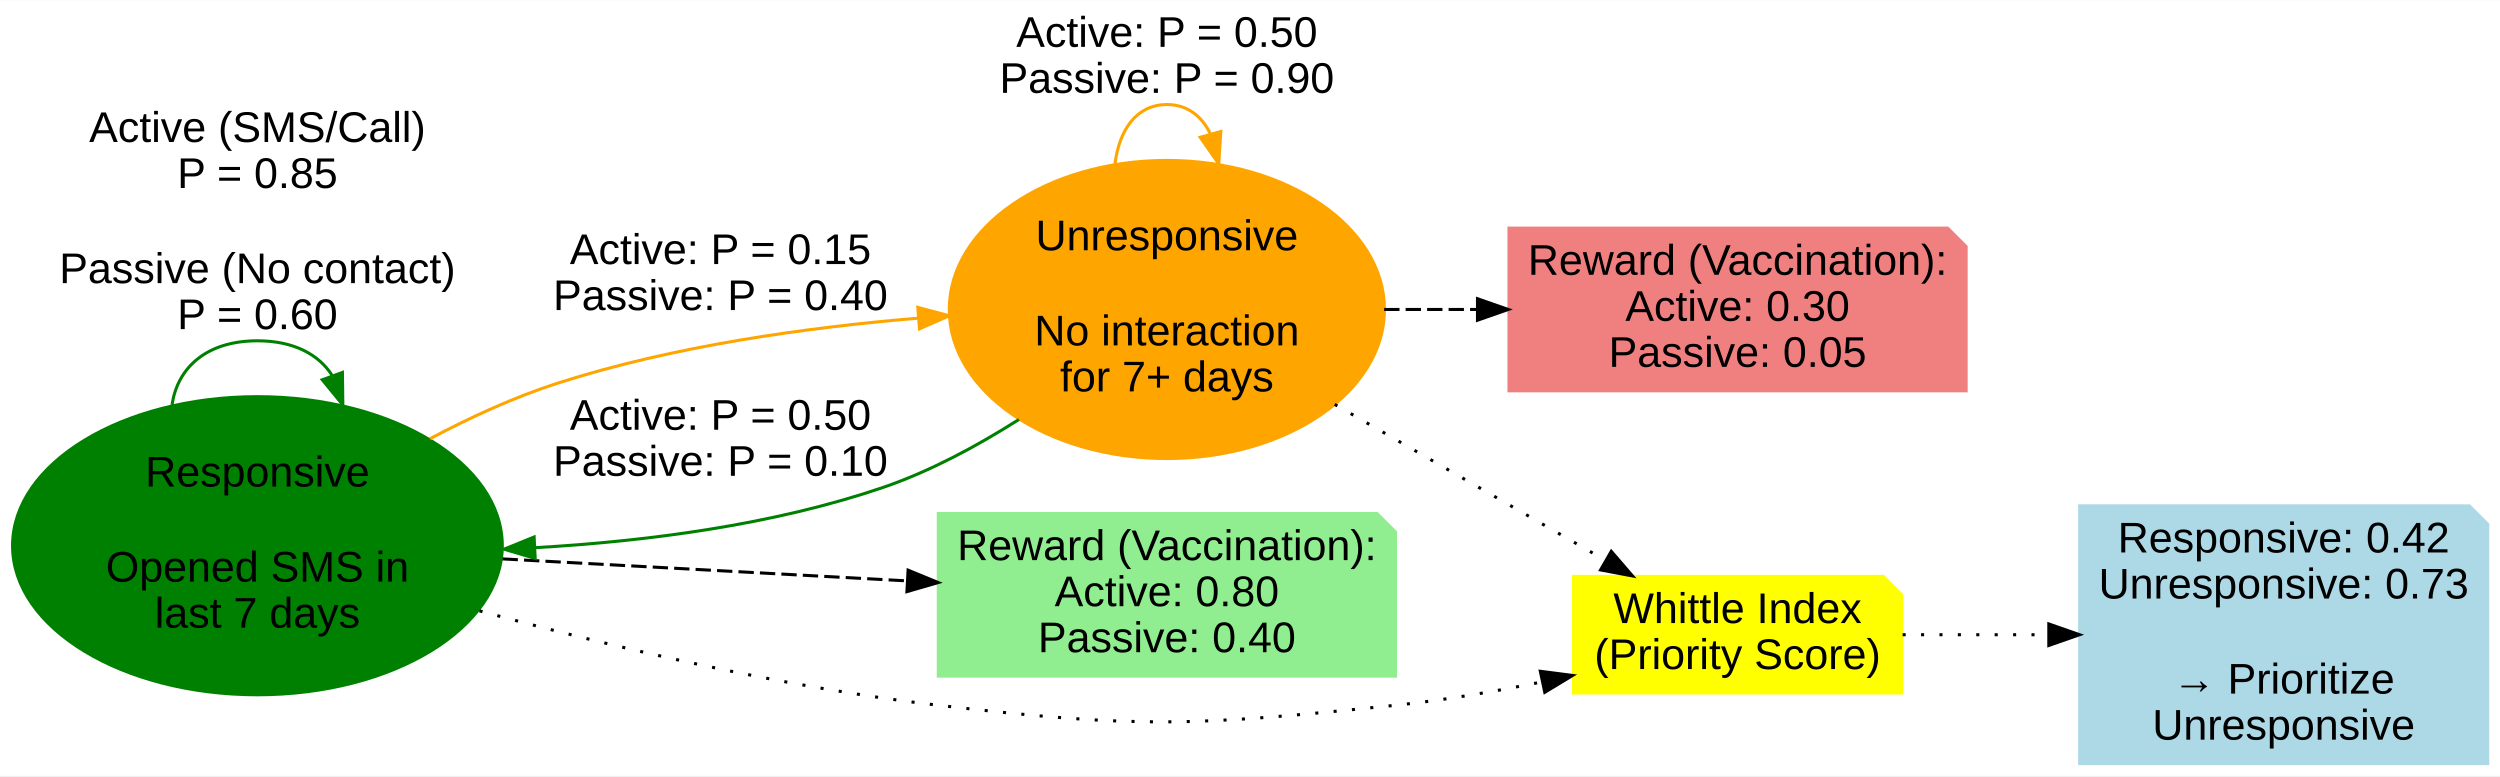
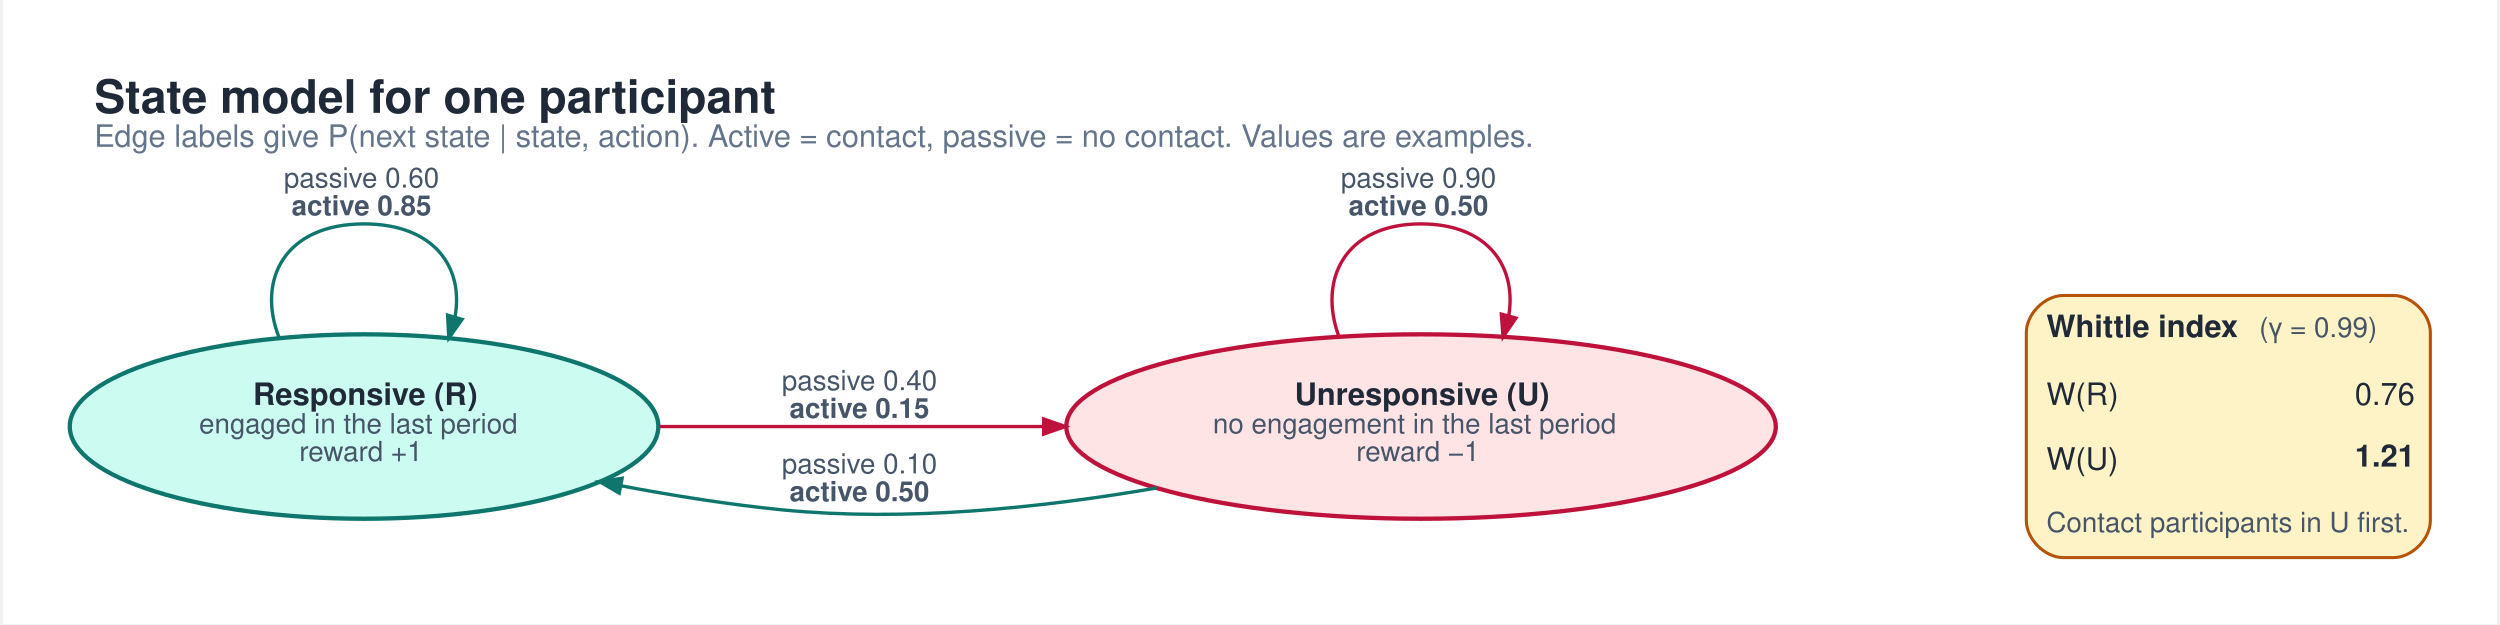
- <svg xmlns="http://www.w3.org/2000/svg" width="815pt" height="253pt" viewBox="0.00 0.00 814.81 252.79">
-   <g id="graph0" class="graph" transform="scale(1 1) rotate(0) translate(4 248.79)">
-     <polygon fill="white" stroke="transparent" points="-4,4 -4,-248.79 810.81,-248.79 810.81,4 -4,4" />
+ <svg xmlns="http://www.w3.org/2000/svg" width="809pt" height="202pt" viewBox="0.00 0.00 808.64 202.40">
+   <g id="graph0" class="graph" transform="scale(1 1) rotate(0) translate(21.6 180.8)">
+     <polygon fill="#ffffff" stroke="transparent" points="-21.6,21.6 -21.6,-180.8 787.04,-180.8 787.04,21.6 -21.6,21.6" />
+     <text text-anchor="start" x="8" y="-144.2" font-family="Helvetica,Arial,sans-serif" font-weight="bold" font-size="15.00" fill="#1f2937">State model for one participant</text>
+     <text text-anchor="start" x="8" y="-133.2" font-family="Helvetica,Arial,sans-serif" font-size="10.00" fill="#64748b">Edge labels give P(next state | state, action). Active = contact, passive = no contact. Values are examples.</text>
    <g id="node1" class="node">
-       <ellipse fill="green" stroke="green" cx="79.9" cy="-71" rx="79.81" ry="48.58" />
-       <text text-anchor="middle" x="79.9" y="-90.3" font-family="Arial" font-size="14.00">Responsive</text>
-       <text text-anchor="middle" x="79.9" y="-59.3" font-family="Arial" font-size="14.00">Opened SMS in</text>
-       <text text-anchor="middle" x="79.9" y="-44.3" font-family="Arial" font-size="14.00">last 7 days</text>
+       <ellipse fill="#ccfbf1" stroke="#0f766e" stroke-width="1.4" cx="95.46" cy="-42.5" rx="95.42" ry="29.9" />
+       <text text-anchor="start" x="59.46" y="-49.5" font-family="Helvetica,Arial,sans-serif" font-weight="bold" font-size="10.00" fill="#1f2937">Responsive (R)</text>
+       <text text-anchor="start" x="41.96" y="-40.3" font-family="Helvetica,Arial,sans-serif" font-size="9.00" fill="#475569">engaged in the last period</text>
+       <text text-anchor="start" x="74.46" y="-31.3" font-family="Helvetica,Arial,sans-serif" font-size="9.00" fill="#475569">reward +1</text>
    </g>
    <g id="edge1" class="edge">
-       <path fill="none" stroke="green" d="M52.07,-116.89C53.78,-128.8 63.06,-137.79 79.9,-137.79 91.75,-137.79 99.85,-133.35 104.21,-126.57" />
-       <polygon fill="green" stroke="green" points="107.61,-127.48 107.74,-116.89 101.03,-125.09 107.61,-127.48" />
-       <text text-anchor="middle" x="79.9" y="-202.59" font-family="Arial" font-size="14.00">Active (SMS/Call)</text>
-       <text text-anchor="middle" x="79.9" y="-187.59" font-family="Arial" font-size="14.00">P = 0.85</text>
-       <text text-anchor="middle" x="79.9" y="-156.59" font-family="Arial" font-size="14.00">Passive (No contact)</text>
-       <text text-anchor="middle" x="79.9" y="-141.59" font-family="Arial" font-size="14.00">P = 0.60</text>
+       <path fill="none" stroke="#0f766e" stroke-width="1.1" d="M67.97,-71.2C60.51,-90 69.68,-108.2 95.46,-108.2 118.02,-108.2 127.85,-94.27 124.97,-78.19" />
+       <polygon fill="#0f766e" stroke="#0f766e" stroke-width="1.1" points="127.25,-77.25 122.95,-71.2 122.54,-78.61 127.25,-77.25" />
+       <text text-anchor="start" x="69.46" y="-120" font-family="Helvetica,Arial,sans-serif" font-size="9.00" fill="#475569">passive 0.60</text>
+       <text text-anchor="start" x="71.96" y="-111" font-family="Helvetica,Arial,sans-serif" font-weight="bold" font-size="9.00" fill="#475569">active 0.85</text>
    </g>
    <g id="node2" class="node">
-       <ellipse fill="orange" stroke="orange" cx="376.31" cy="-148" rx="70.92" ry="48.58" />
-       <text text-anchor="middle" x="376.31" y="-167.3" font-family="Arial" font-size="14.00">Unresponsive</text>
-       <text text-anchor="middle" x="376.31" y="-136.3" font-family="Arial" font-size="14.00">No interaction</text>
-       <text text-anchor="middle" x="376.31" y="-121.3" font-family="Arial" font-size="14.00">for 7+ days</text>
+       <ellipse fill="#ffe4e6" stroke="#be123c" stroke-width="1.4" cx="438.18" cy="-42.5" rx="115.02" ry="29.9" />
+       <text text-anchor="start" x="397.18" y="-49.5" font-family="Helvetica,Arial,sans-serif" font-weight="bold" font-size="10.00" fill="#1f2937">Unresponsive (U)</text>
+       <text text-anchor="start" x="370.68" y="-40.3" font-family="Helvetica,Arial,sans-serif" font-size="9.00" fill="#475569">no engagement in the last period</text>
+       <text text-anchor="start" x="417.18" y="-31.3" font-family="Helvetica,Arial,sans-serif" font-size="9.00" fill="#475569">reward −1</text>
    </g>
    <g id="edge2" class="edge">
-       <path fill="none" stroke="orange" d="M136.16,-105.88C149.38,-112.89 163.75,-119.49 177.81,-124 215.38,-136.07 258.76,-142.14 295.27,-145.17" />
-       <polygon fill="orange" stroke="orange" points="295.14,-148.67 305.38,-145.95 295.68,-141.69 295.14,-148.67" />
-       <text text-anchor="middle" x="230.81" y="-162.8" font-family="Arial" font-size="14.00">Active: P = 0.15</text>
-       <text text-anchor="middle" x="230.81" y="-147.8" font-family="Arial" font-size="14.00">Passive: P = 0.40</text>
+       <path fill="none" stroke="#be123c" stroke-width="1.1" d="M191.37,-42.5C229.9,-42.5 274.88,-42.5 315.76,-42.5" />
+       <polygon fill="#be123c" stroke="#be123c" stroke-width="1.1" points="315.81,-44.95 322.81,-42.5 315.81,-40.05 315.81,-44.95" />
+       <text text-anchor="start" x="230.92" y="-54.3" font-family="Helvetica,Arial,sans-serif" font-size="9.00" fill="#475569">passive 0.40</text>
+       <text text-anchor="start" x="233.42" y="-45.3" font-family="Helvetica,Arial,sans-serif" font-weight="bold" font-size="9.00" fill="#475569">active 0.15</text>
+     </g>
+     <g id="edge3" class="edge">
+       <path fill="none" stroke="#0f766e" stroke-width="1.1" d="M352.52,-22.6C315.28,-16.13 270.99,-11.52 230.92,-15.5 214.02,-17.18 196.11,-20.02 179.05,-23.24" />
+       <polygon fill="#0f766e" stroke="#0f766e" stroke-width="1.1" points="178.2,-20.91 171.8,-24.64 179.13,-25.72 178.2,-20.91" />
+       <text text-anchor="start" x="230.92" y="-27.3" font-family="Helvetica,Arial,sans-serif" font-size="9.00" fill="#475569">passive 0.10</text>
+       <text text-anchor="start" x="233.42" y="-18.3" font-family="Helvetica,Arial,sans-serif" font-weight="bold" font-size="9.00" fill="#475569">active 0.50</text>
+     </g>
+     <g id="edge4" class="edge">
+       <path fill="none" stroke="#be123c" stroke-width="1.1" d="M411.59,-71.55C404.65,-90.22 413.51,-108.2 438.18,-108.2 459.76,-108.2 469.24,-94.44 466.63,-78.48" />
+       <polygon fill="#be123c" stroke="#be123c" stroke-width="1.1" points="468.95,-77.67 464.77,-71.55 464.22,-78.94 468.95,-77.67" />
+       <text text-anchor="start" x="412.18" y="-120" font-family="Helvetica,Arial,sans-serif" font-size="9.00" fill="#475569">passive 0.90</text>
+       <text text-anchor="start" x="414.68" y="-111" font-family="Helvetica,Arial,sans-serif" font-weight="bold" font-size="9.00" fill="#475569">active 0.50</text>
    </g>
    <g id="node3" class="node">
-       <polygon fill="lightgreen" stroke="lightgreen" points="444.81,-81.5 301.81,-81.5 301.81,-28.5 450.81,-28.5 450.81,-75.5 444.81,-81.5" />
-       <polyline fill="none" stroke="lightgreen" points="444.81,-81.5 444.81,-75.5 " />
-       <polyline fill="none" stroke="lightgreen" points="450.81,-75.5 444.81,-75.5 " />
-       <text text-anchor="middle" x="376.31" y="-66.3" font-family="Arial" font-size="14.00">Reward (Vaccination):</text>
-       <text text-anchor="middle" x="376.31" y="-51.3" font-family="Arial" font-size="14.00">Active: 0.80</text>
-       <text text-anchor="middle" x="376.31" y="-36.3" font-family="Arial" font-size="14.00">Passive: 0.40</text>
-     </g>
-     <g id="edge5" class="edge">
-       <path fill="none" stroke="black" stroke-dasharray="5,2" d="M159.8,-66.71C200.55,-64.5 250.28,-61.79 291.7,-59.54" />
-       <polygon fill="black" stroke="black" points="291.97,-63.03 301.76,-59 291.59,-56.04 291.97,-63.03" />
-     </g>
-     <g id="node5" class="node">
-       <polygon fill="yellow" stroke="yellow" points="609.81,-61 508.81,-61 508.81,-23 615.81,-23 615.81,-55 609.81,-61" />
-       <polyline fill="none" stroke="yellow" points="609.81,-61 609.81,-55 " />
-       <polyline fill="none" stroke="yellow" points="615.81,-55 609.81,-55 " />
-       <text text-anchor="middle" x="562.31" y="-45.8" font-family="Arial" font-size="14.00">Whittle Index</text>
-       <text text-anchor="middle" x="562.31" y="-30.8" font-family="Arial" font-size="14.00">(Priority Score)</text>
-     </g>
-     <g id="edge7" class="edge">
-       <path fill="none" stroke="black" stroke-dasharray="1,5" d="M152.29,-49.77C195.19,-38.12 251.12,-24.88 301.81,-19 367.59,-11.36 384.93,-12.22 450.81,-19 466.4,-20.61 483.03,-23.45 498.53,-26.61" />
-       <polygon fill="black" stroke="black" points="498.03,-30.08 508.54,-28.72 499.48,-23.23 498.03,-30.08" />
-     </g>
-     <g id="edge3" class="edge">
-       <path fill="none" stroke="green" d="M328.1,-112.16C314.46,-103.49 299.11,-95.23 283.81,-90 247.85,-77.72 206.35,-72.4 170.28,-70.36" />
-       <polygon fill="green" stroke="green" points="170.43,-66.86 160.27,-69.87 170.08,-73.85 170.43,-66.86" />
-       <text text-anchor="middle" x="230.81" y="-108.8" font-family="Arial" font-size="14.00">Active: P = 0.50</text>
-       <text text-anchor="middle" x="230.81" y="-93.8" font-family="Arial" font-size="14.00">Passive: P = 0.10</text>
-     </g>
-     <g id="edge4" class="edge">
-       <path fill="none" stroke="orange" d="M359.4,-195.43C360.79,-206.57 366.42,-214.79 376.31,-214.79 382.95,-214.79 387.67,-211.08 390.48,-205.26" />
-       <polygon fill="orange" stroke="orange" points="393.9,-206 393.22,-195.43 387.16,-204.12 393.9,-206" />
-       <text text-anchor="middle" x="376.31" y="-233.59" font-family="Arial" font-size="14.00">Active: P = 0.50</text>
-       <text text-anchor="middle" x="376.31" y="-218.59" font-family="Arial" font-size="14.00">Passive: P = 0.90</text>
-     </g>
-     <g id="node4" class="node">
-       <polygon fill="lightcoral" stroke="lightcoral" points="630.81,-174.5 487.81,-174.5 487.81,-121.5 636.81,-121.5 636.81,-168.5 630.81,-174.5" />
-       <polyline fill="none" stroke="lightcoral" points="630.81,-174.5 630.81,-168.5 " />
-       <polyline fill="none" stroke="lightcoral" points="636.81,-168.5 630.81,-168.5 " />
-       <text text-anchor="middle" x="562.31" y="-159.3" font-family="Arial" font-size="14.00">Reward (Vaccination):</text>
-       <text text-anchor="middle" x="562.31" y="-144.3" font-family="Arial" font-size="14.00">Active: 0.30</text>
-       <text text-anchor="middle" x="562.31" y="-129.3" font-family="Arial" font-size="14.00">Passive: 0.05</text>
-     </g>
-     <g id="edge6" class="edge">
-       <path fill="none" stroke="black" stroke-dasharray="5,2" d="M447.13,-148C457.04,-148 467.32,-148 477.46,-148" />
-       <polygon fill="black" stroke="black" points="477.55,-151.5 487.55,-148 477.55,-144.5 477.55,-151.5" />
-     </g>
-     <g id="edge8" class="edge">
-       <path fill="none" stroke="black" stroke-dasharray="1,5" d="M431.02,-117.06C459.11,-100.88 492.99,-81.36 519.16,-66.28" />
-       <polygon fill="black" stroke="black" points="521.15,-69.17 528.07,-61.15 517.66,-63.11 521.15,-69.17" />
-     </g>
-     <g id="node6" class="node">
-       <polygon fill="lightblue" stroke="lightblue" points="800.81,-84 673.81,-84 673.81,0 806.81,0 806.81,-78 800.81,-84" />
-       <polyline fill="none" stroke="lightblue" points="800.81,-84 800.81,-78 " />
-       <polyline fill="none" stroke="lightblue" points="806.81,-78 800.81,-78 " />
-       <text text-anchor="middle" x="740.31" y="-68.8" font-family="Arial" font-size="14.00">Responsive: 0.42</text>
-       <text text-anchor="middle" x="740.31" y="-53.8" font-family="Arial" font-size="14.00">Unresponsive: 0.73</text>
-       <text text-anchor="middle" x="740.31" y="-22.8" font-family="Arial" font-size="14.00">→ Prioritize</text>
-       <text text-anchor="middle" x="740.31" y="-7.8" font-family="Arial" font-size="14.00">Unresponsive</text>
-     </g>
-     <g id="edge9" class="edge">
-       <path fill="none" stroke="black" stroke-dasharray="1,5" d="M616.11,-42C630.98,-42 647.45,-42 663.39,-42" />
-       <polygon fill="black" stroke="black" points="663.76,-45.5 673.76,-42 663.76,-38.5 663.76,-45.5" />
+       <path fill="#fef3c7" stroke="transparent" d="M646.44,0C646.44,0 753.44,0 753.44,0 759.44,0 765.44,-6 765.44,-12 765.44,-12 765.44,-73 765.44,-73 765.44,-79 759.44,-85 753.44,-85 753.44,-85 646.44,-85 646.44,-85 640.44,-85 634.44,-79 634.44,-73 634.44,-73 634.44,-12 634.44,-12 634.44,-6 640.44,0 646.44,0" />
+       <text text-anchor="start" x="640.94" y="-71.5" font-family="Helvetica,Arial,sans-serif" font-weight="bold" font-size="10.00" fill="#1f2937">Whittle index</text>
+       <text text-anchor="start" x="702.94" y="-71.5" font-family="Helvetica,Arial,sans-serif" font-size="10.00" fill="#1f2937">  </text>
+       <text text-anchor="start" x="709.94" y="-71.5" font-family="Helvetica,Arial,sans-serif" font-size="9.00" fill="#475569">(γ = 0.99)</text>
+       <text text-anchor="start" x="640.94" y="-49.5" font-family="Helvetica,Arial,sans-serif" font-size="10.00" fill="#1f2937">W(R)</text>
+       <text text-anchor="start" x="740.94" y="-49.5" font-family="Helvetica,Arial,sans-serif" font-size="10.00" fill="#1f2937">0.76</text>
+       <text text-anchor="start" x="640.94" y="-28.5" font-family="Helvetica,Arial,sans-serif" font-size="10.00" fill="#1f2937">W(U)</text>
+       <text text-anchor="start" x="740.94" y="-29.5" font-family="Helvetica,Arial,sans-serif" font-weight="bold" font-size="10.00" fill="#1f2937">1.21</text>
+       <text text-anchor="start" x="640.94" y="-8.3" font-family="Helvetica,Arial,sans-serif" font-size="9.00" fill="#475569">Contact participants in U first.</text>
+       <path fill="none" stroke="#b45309" d="M646.44,0C646.44,0 753.44,0 753.44,0 759.44,0 765.44,-6 765.44,-12 765.44,-12 765.44,-73 765.44,-73 765.44,-79 759.44,-85 753.44,-85 753.44,-85 646.44,-85 646.44,-85 640.44,-85 634.44,-79 634.44,-73 634.44,-73 634.44,-12 634.44,-12 634.44,-6 640.44,0 646.44,0" />
    </g>
  </g>
</svg>
